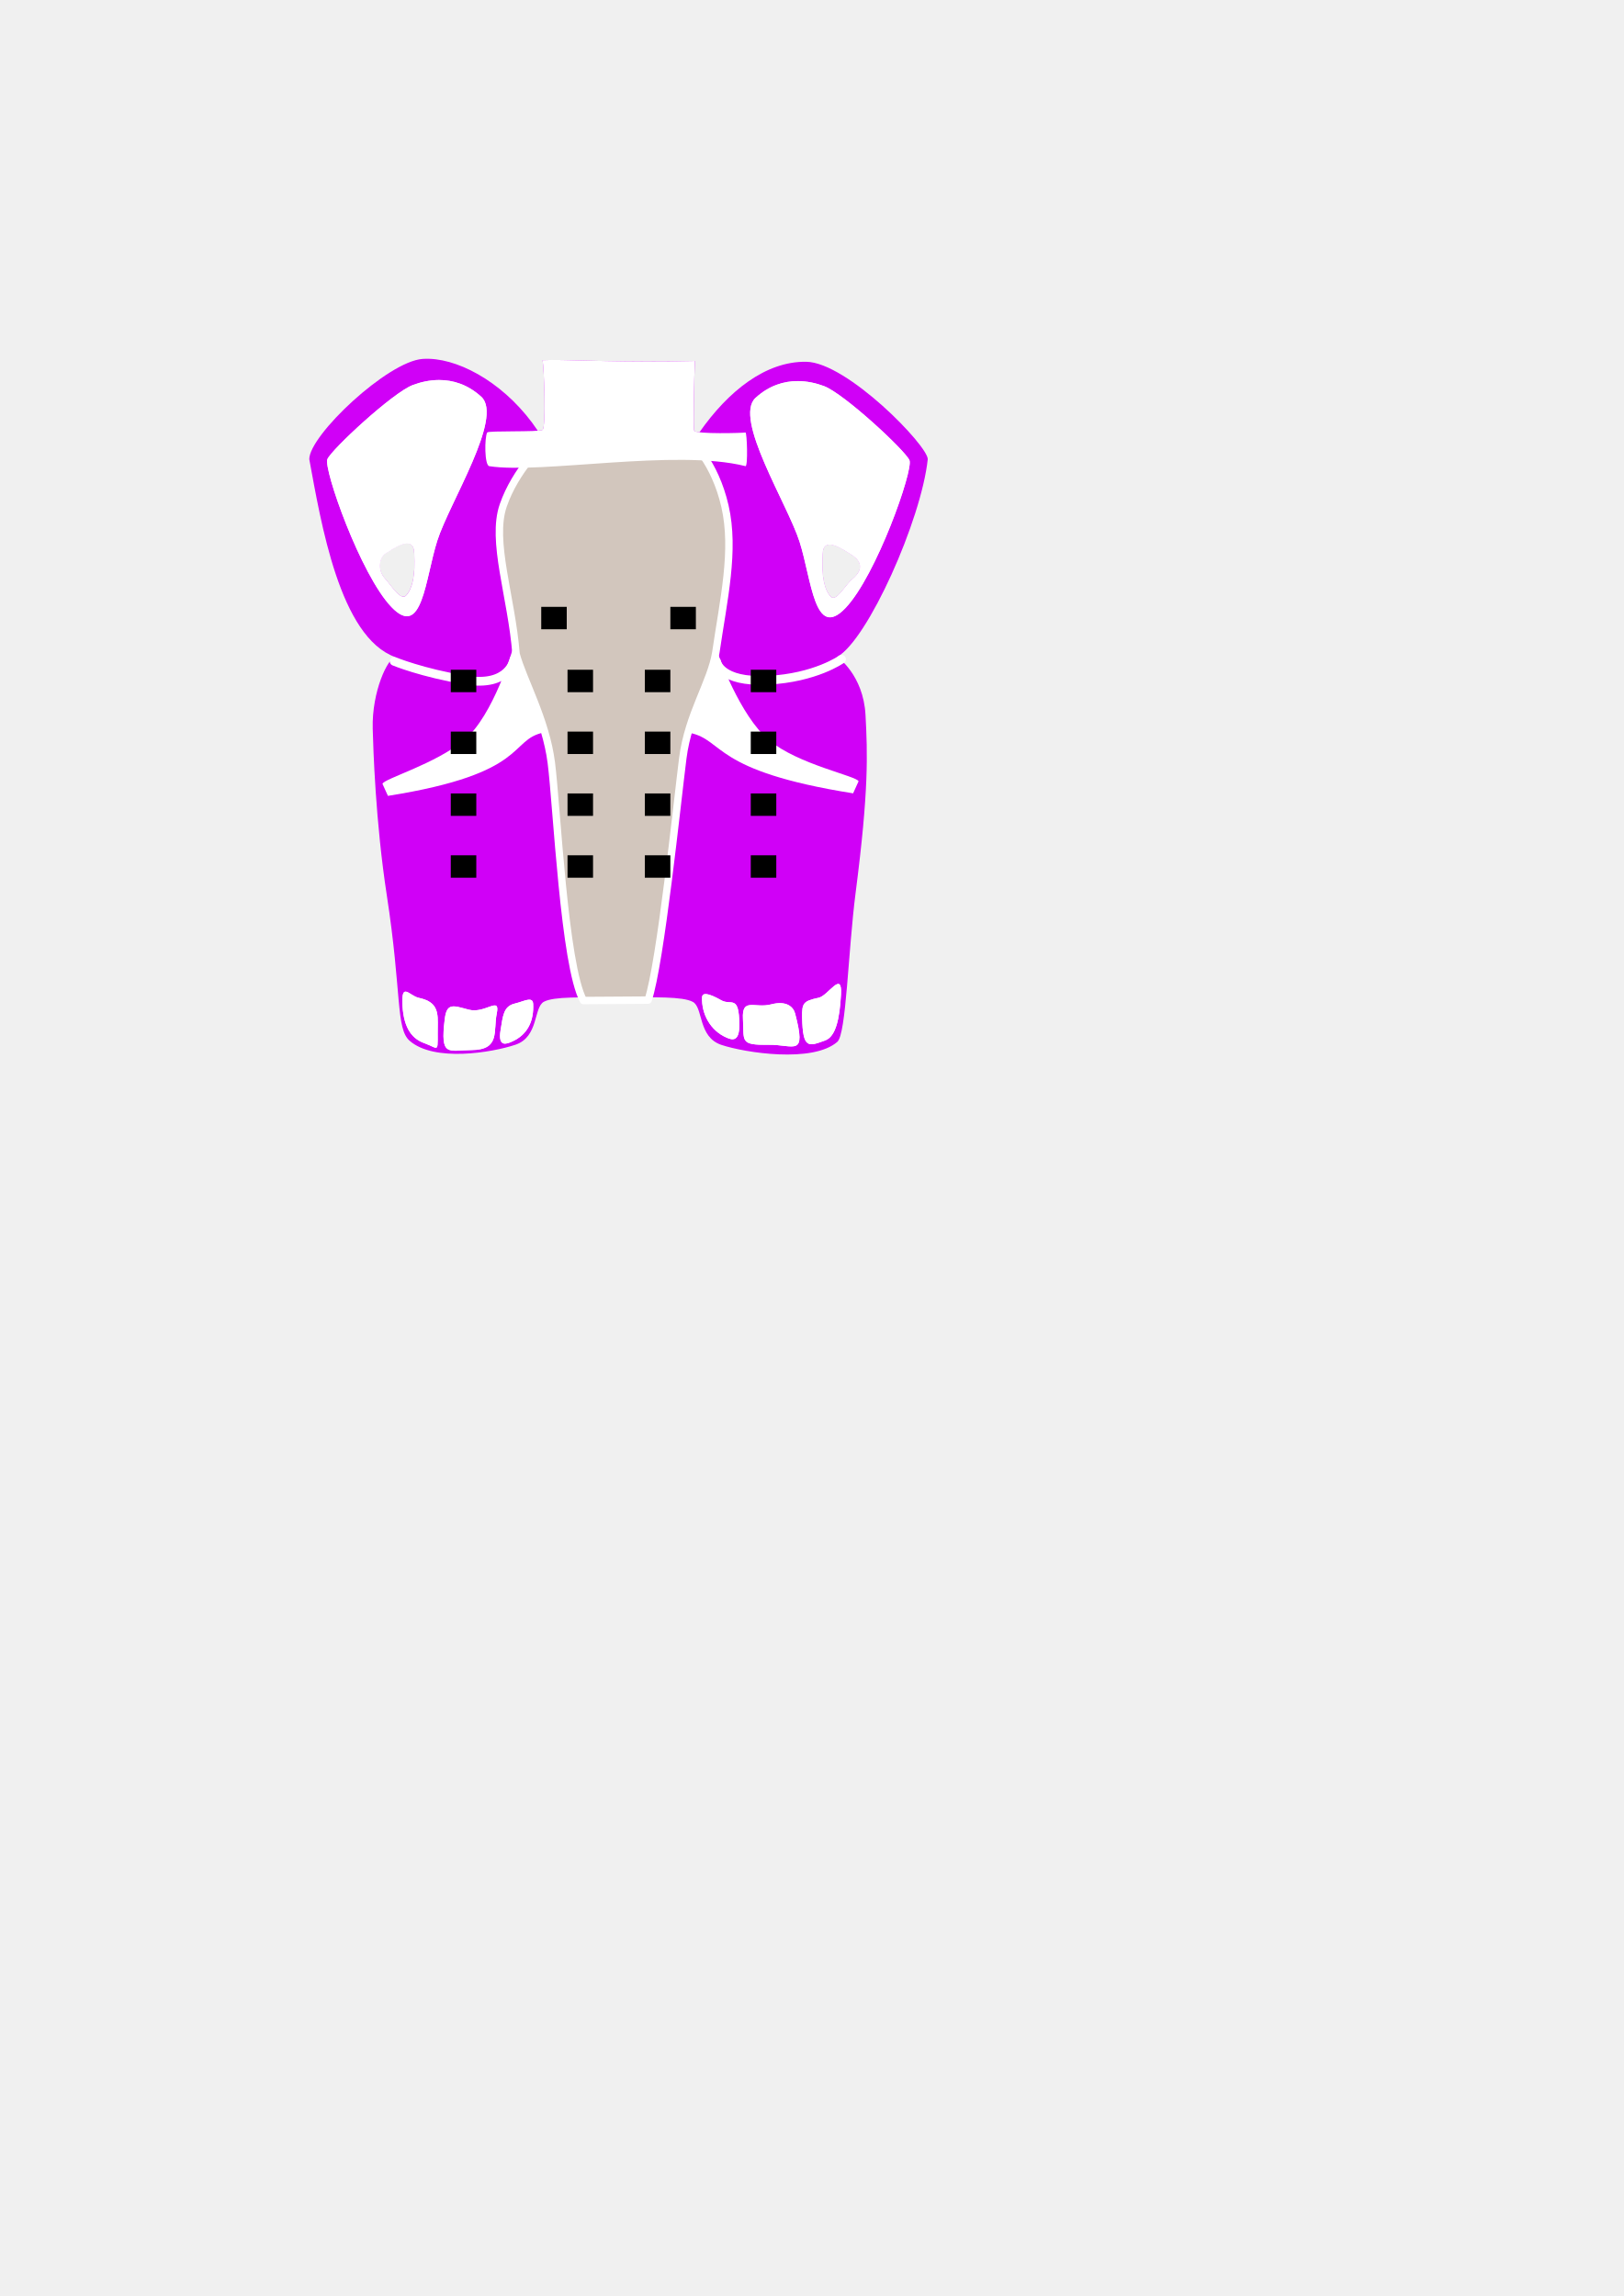
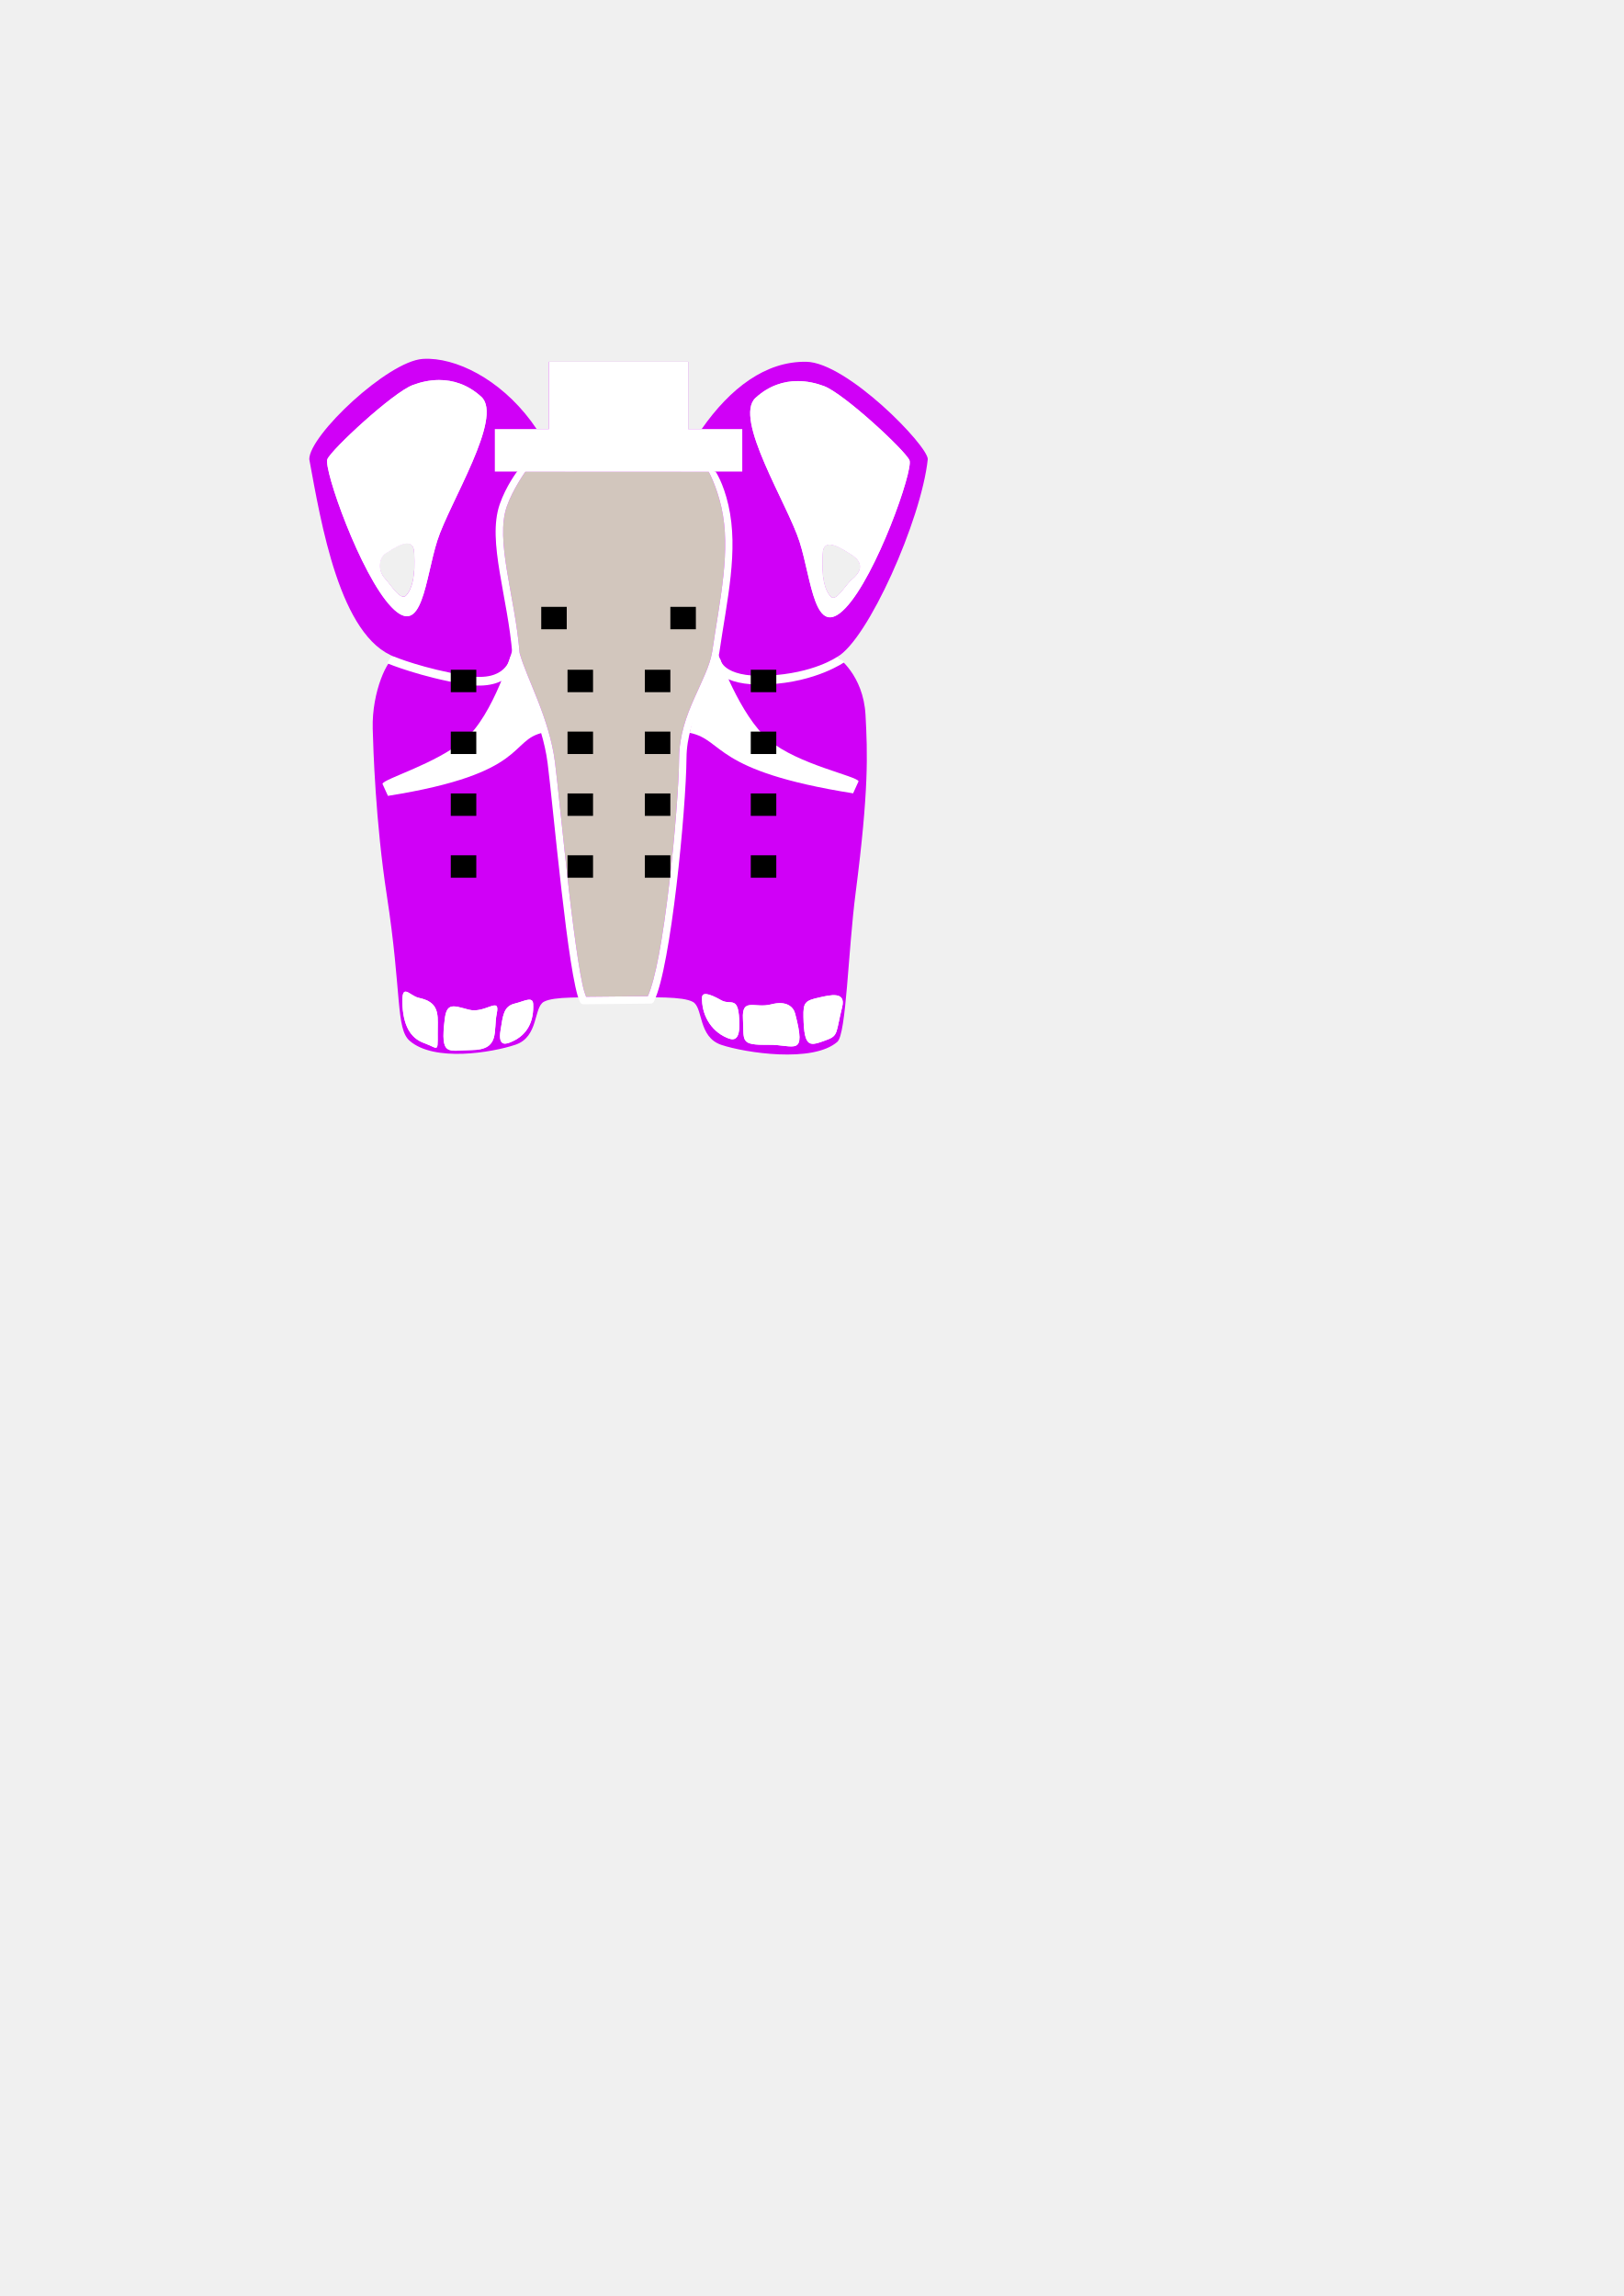
<svg xmlns="http://www.w3.org/2000/svg" width="210mm" height="297mm" viewBox="0 0 210 297" version="1.1" id="svg5">
  <defs id="defs2" />
  <g id="layer1">
-     <path id="path1064" style="fill:#d000f7;fill-opacity:1;stroke:none;stroke-width:0.231px;stroke-linecap:butt;stroke-linejoin:miter;stroke-opacity:1" d="M 55.525 46.414 C 55.229 46.404 54.939 46.408 54.656 46.429 C 50.137 46.752 39.999 56.306 40 59.401 C 41.505 67.525 43.922 82.441 51.143 85.005 C 50.173 85.068 48.073 89.447 48.205 94.271 C 48.275 96.813 48.557 106.264 50.031 115.838 C 51.972 128.447 51.177 133.067 52.987 134.637 C 56.172 137.399 63.583 136.167 66.646 135.148 C 69.708 134.129 68.986 130.292 70.354 129.577 C 71.677 128.886 75.039 129.029 79.904 129.018 C 84.768 129.008 88.241 128.884 89.6 129.595 C 90.968 130.31 90.246 134.146 93.308 135.165 C 96.37 136.184 105.104 137.535 108.29 134.773 C 109.464 133.755 109.669 123.168 110.667 115.433 C 112.377 102.188 112.209 97.486 111.94 92.488 C 111.659 87.265 108.284 84.967 108.284 84.967 C 112.219 82.773 119.147 67.306 119.991 59.401 C 120.008 57.652 109.552 46.876 104.275 46.797 C 99.011 46.718 94.163 50.624 90.46 55.921 C 90.084 55.873 89.836 55.808 89.792 55.721 C 89.64 55.42 89.782 48.884 89.87 46.701 C 80.822 46.909 74.416 46.56 71.305 46.569 C 70.86 46.571 70.483 46.579 70.175 46.598 C 70.369 47.536 70.64 55.326 70.167 55.616 C 70.093 55.661 69.857 55.692 69.556 55.717 C 65.726 49.983 59.911 46.562 55.525 46.414 z M 52.687 70.289 C 53.18 70.304 53.541 70.615 53.57 71.483 C 53.751 74.529 53.313 76.152 52.537 77.017 C 51.82 77.816 50.532 75.642 49.743 74.788 C 48.787 73.753 49.034 72.073 49.875 71.565 C 50.4 71.248 51.68 70.33 52.586 70.289 C 52.62 70.288 52.654 70.288 52.687 70.289 z M 107.273 70.44 C 107.306 70.439 107.34 70.439 107.374 70.441 C 108.28 70.481 109.559 71.399 110.085 71.716 C 110.925 72.224 112.137 73.357 110.217 74.939 C 109.32 75.679 108.141 77.967 107.424 77.168 C 106.648 76.303 106.209 74.68 106.39 71.634 C 106.419 70.766 106.78 70.455 107.273 70.44 z " />
+     <path id="path1064" style="fill:#d000f7;fill-opacity:1;stroke:none;stroke-width:0.231px;stroke-linecap:butt;stroke-linejoin:miter;stroke-opacity:1" d="m 55.525,46.414 c -0.297,-0.01 -0.587,-0.005 -0.869,0.015 -4.519,0.323 -14.657,9.877 -14.656,12.972 1.505,8.124 3.921,23.04 11.142,25.604 -0.969,0.063 -3.07,4.442 -2.937,9.266 0.07,2.542 0.352,11.994 1.826,21.568 1.941,12.609 1.145,17.228 2.956,18.798 3.185,2.762 10.596,1.53 13.659,0.511 3.062,-1.019 2.34,-4.856 3.708,-5.571 1.323,-0.692 4.685,-0.548 9.55,-0.559 4.864,-0.011 8.337,-0.134 9.697,0.576 1.368,0.715 0.646,4.552 3.708,5.571 3.062,1.019 11.796,2.37 14.982,-0.392 1.174,-1.018 1.379,-11.605 2.378,-19.34 1.709,-13.245 1.542,-17.947 1.273,-22.944 -0.281,-5.224 -3.656,-7.521 -3.656,-7.521 3.935,-2.194 10.863,-17.661 11.707,-25.567 0.017,-1.748 -10.44,-12.525 -15.716,-12.604 -5.263,-0.079 -9.827,3.407 -13.529,8.703 C 90.363,55.501 89,55.5 89,55.5 V 46.8 L 71,46.8 v 8.7 c 0,0 -1.296,8.48e-4 -1.593,8.48e-4 -3.83,-5.734 -9.497,-8.939 -13.882,-9.087 z m -2.839,23.875 c 0.493,0.015 0.854,0.326 0.883,1.195 0.181,3.046 -0.257,4.669 -1.033,5.534 -0.717,0.799 -2.004,-1.375 -2.794,-2.229 -0.957,-1.035 -0.709,-2.716 0.132,-3.223 0.525,-0.317 1.805,-1.235 2.711,-1.276 0.034,-0.002 0.067,-0.002 0.1,-5.17e-4 z m 54.586,0.151 c 0.033,-0.001 0.067,-0.001 0.101,5.17e-4 0.906,0.041 2.185,0.958 2.711,1.275 0.841,0.507 2.052,1.641 0.132,3.223 -0.897,0.74 -2.076,3.028 -2.793,2.229 -0.776,-0.865 -1.215,-2.488 -1.034,-5.534 0.029,-0.869 0.39,-1.179 0.883,-1.194 z" />
    <g id="layer6">
-       <path id="path5555-9-6" style="fill:#d2c6bd;fill-opacity:1;stroke:none;stroke-width:0.959;stroke-linecap:round;stroke-linejoin:round;stroke-dasharray:none;stroke-opacity:1" d="M 75.464,129.431 C 72.976,124.862 72.035,104.328 71.314,98.672 70.593,93.016 67.661,87.966 66.752,84.597 66.166,77.183 63.502,69.992 65.098,65.384 c 1.596,-4.607 5.153,-7.927 5.869,-8.654 6.907,-0.124 11.019,0.067 17.817,-0.04 0.582,0.154 3.678,3.064 4.99,8.805 1.312,5.741 -0.185,12.067 -1.181,18.9 -0.634,3.877 -3.551,8.014 -4.272,13.67 -0.721,5.656 -2.882,26.559 -4.489,31.312 z" />
+       <path id="path5555-9-6" style="fill:#d2c6bd;fill-opacity:1;stroke:none;stroke-width:0;stroke-linecap:round;stroke-linejoin:round;stroke-dasharray:none;stroke-opacity:1" d="m 67.966,60.985 c 0,0 -1.654,2.316 -2.427,4.549 -0.745,2.152 -0.506,5.038 0.03,8.318 0.533,3.256 1.335,6.896 1.637,10.618 0.874,3.235 3.836,8.352 4.573,14.131 0.364,2.853 1.029,9.816 1.791,16.434 0.381,3.309 0.787,6.53 1.187,9.094 0.2,1.282 0.399,2.4 0.592,3.278 0.164,0.749 0.322,1.212 0.453,1.532 l 7.982,-0.078 c 0.466,-1.024 0.978,-2.916 1.44,-5.403 0.484,-2.607 0.931,-5.759 1.314,-8.982 0.765,-6.446 1.268,-13.191 1.292,-16.423 0.022,-2.951 0.964,-5.472 1.956,-7.712 0.992,-2.239 2.025,-4.21 2.322,-6.032 v 0.008 c 0.999,-6.859 2.464,-13.135 1.187,-18.723 -0.641,-2.807 -1.654,-4.597 -1.654,-4.597 z" />
    </g>
    <g id="layer2" transform="matrix(0.9675774,0,0,0.9706236,1.296905,1.350124)">
-       <path style="fill:none;stroke:#ffffff;stroke-width:1.165;stroke-linecap:round;stroke-linejoin:miter;stroke-dasharray:none;stroke-opacity:1" d="m 51.343,86.742 c 0,0 3.711,1.54 9.567,2.502 5.856,0.962 6.464,-2.765 6.464,-2.765" id="path2001" />
-       <path style="fill:none;stroke:#ffffff;stroke-width:1.165;stroke-linecap:round;stroke-linejoin:miter;stroke-dasharray:none;stroke-opacity:1" d="m 111.144,86.469 c 0,0 -3.494,2.491 -9.878,2.798 -6.384,0.306 -6.821,-2.474 -6.821,-2.474" id="path2001-7" />
-       <path id="path5555-9" style="fill:none;fill-opacity:1;stroke:#ffffff;stroke-width:0.99;stroke-linecap:round;stroke-linejoin:round;stroke-dasharray:none;stroke-opacity:1" d="M 76.642,131.95 C 74.07,127.242 73.098,106.086 72.353,100.259 71.607,94.432 68.577,89.23 67.638,85.758 67.032,78.12 64.279,70.711 65.928,65.964 c 1.649,-4.747 5.326,-8.167 6.066,-8.916 7.139,-0.128 11.388,0.069 18.414,-0.041 0.601,0.158 3.801,3.157 5.157,9.071 1.356,5.914 -0.191,12.432 -1.22,19.472 -0.655,3.995 -3.67,8.256 -4.415,14.084 -0.746,5.827 -2.979,27.363 -4.639,32.259 z" />
+       <path style="color:#000000;fill:#ffffff;stroke-linecap:round;-inkscape-stroke:none" d="m 67.467,85.902 c -0.318,-0.051 -0.617,0.165 -0.668,0.482 0,0 -0.111,0.724 -0.855,1.408 -0.745,0.684 -2.133,1.336 -4.939,0.875 -5.797,-0.952 -9.5,-2.489 -9.5,-2.489 -0.297,-0.124 -0.676,0.028 -0.8,0.325 -0.124,0.297 -0.432,0.439 -0.135,0.562 0,0 4.329,1.78 10.245,2.751 3.05,0.501 4.895,-0.229 5.918,-1.168 1.023,-0.939 1.217,-2.078 1.217,-2.078 0.053,-0.318 -0.164,-0.619 -0.482,-0.67 z" id="path2001" />
+       <path style="color:#000000;fill:#ffffff;stroke-linecap:round;-inkscape-stroke:none" d="m 110.568,86.143 c 0,0 -3.092,2.213 -9.335,2.513 -3.107,0.149 -4.668,-0.458 -5.436,-1.014 -0.384,-0.278 -0.577,-0.544 -0.68,-0.73 -0.102,-0.186 -0.099,-0.211 -0.099,-0.211 -0.05,-0.318 -0.348,-0.534 -0.666,-0.484 -0.318,0.05 -0.534,0.348 -0.484,0.666 0,0 0.053,0.294 0.232,0.619 0.179,0.326 0.494,0.736 1.018,1.115 1.047,0.758 2.892,1.358 6.169,1.201 6.525,-0.313 10.265,-2.98 10.265,-2.98 z" id="path2001-7" />
+       <path style="color:#000000;fill:#ffffff;stroke-linecap:round;stroke-linejoin:round;-inkscape-stroke:none" d="m 67.797,61.43 c 0,0 -1.486,1.925 -2.336,4.371 -0.879,2.529 -0.573,5.635 -0.012,9.057 0.561,3.421 1.396,7.166 1.695,10.939 0.002,0.03 0.008,0.06 0.016,0.09 0.977,3.61 3.972,8.739 4.701,14.436 0.37,2.888 1.063,10.086 1.852,16.918 0.394,3.416 0.813,6.744 1.23,9.41 0.209,1.333 0.417,2.499 0.623,3.436 0.206,0.936 0.396,1.627 0.637,2.092 0.086,0.166 0.257,0.269 0.443,0.268 l 8.98,-0.088 c 0.187,-0.002 0.357,-0.108 0.439,-0.275 0.611,-1.226 1.14,-3.376 1.646,-6.096 0.507,-2.719 0.972,-5.983 1.369,-9.318 0.794,-6.671 1.316,-13.608 1.342,-17.029 0.022,-2.834 0.928,-5.283 1.936,-7.551 1.008,-2.267 2.102,-4.384 2.45,-6.502 7e-4,-0.003 0.001,-0.006 0.002,-0.01 1.025,-7.013 2.605,-13.581 1.213,-19.652 -0.693,-3.022 -1.717,-4.476 -1.717,-4.476 0,0 -17.725,-3.518 -26.509,-0.018 z m 25.576,0.023 c 0,0 1.046,1.844 1.709,4.736 1.32,5.757 -0.194,12.222 -1.227,19.289 v -0.008 c -0.308,1.877 -1.375,3.908 -2.4,6.215 -1.025,2.307 -1.998,4.905 -2.021,7.945 -0.025,3.33 -0.545,10.279 -1.336,16.92 -0.395,3.321 -0.857,6.568 -1.357,9.254 -0.478,2.562 -1.007,4.511 -1.488,5.566 l -8.25,0.08 c -0.136,-0.329 -0.299,-0.807 -0.469,-1.578 -0.199,-0.904 -0.405,-2.056 -0.611,-3.377 -0.414,-2.642 -0.833,-5.96 -1.227,-9.369 -0.787,-6.819 -1.476,-13.993 -1.852,-16.932 -0.762,-5.954 -3.823,-11.226 -4.727,-14.559 -0.312,-3.836 -1.141,-7.585 -1.691,-10.939 -0.555,-3.38 -0.802,-6.353 -0.031,-8.57 0.799,-2.3 2.509,-4.686 2.509,-4.686 z" id="path5555-9" />
      <path style="fill:#ffffff;fill-opacity:1;stroke:none;stroke-width:0.265px;stroke-linecap:butt;stroke-linejoin:miter;stroke-opacity:1" d="m 112.692,104.337 c -18.939,-2.997 -17.149,-7.09 -21.842,-8.065 0.983,-5.129 3.812,-10.481 3.812,-10.481 0,0 2.874,8.172 6.762,11.441 3.888,3.269 11.832,4.811 11.997,5.504" id="path9647-4" />
      <path style="fill:#ffffff;fill-opacity:1;stroke:none;stroke-width:0.265px;stroke-linecap:butt;stroke-linejoin:miter;stroke-opacity:1" d="m 50.513,104.675 c 18.939,-2.997 16.124,-7.469 20.817,-8.444 -0.983,-5.129 -4.122,-11.148 -4.122,-11.148 0,0 -2.564,8.839 -6.452,12.107 -3.888,3.269 -10.807,5.19 -10.971,5.883" id="path9647-4-8" />
-       <path id="rect9794" style="fill:#ffffff;stroke-width:0.589;stroke-linecap:round;stroke-linejoin:round;stroke-miterlimit:3" d="m 71.302,46.564 c -0.444,0.001 -0.822,0.01 -1.13,0.028 0.194,0.938 0.465,8.729 -0.008,9.019 -0.493,0.302 -7.016,0.076 -7.155,0.334 -0.35,0.653 -0.362,4.257 0.274,4.357 6.709,1.047 24.129,-2.278 33.129,-0.004 0.343,0.087 0.203,-4.402 0,-4.353 -0.281,0.068 -6.386,0.239 -6.623,-0.23 -0.152,-0.301 -0.01,-6.836 0.078,-9.02 -9.048,0.209 -15.454,-0.141 -18.565,-0.131 z" transform="matrix(1.033509,0,0,1.030266,-1.340363,-1.390986)" />
+       <path id="rect9794" style="display:inline;fill:#ffffff;stroke-width:0;stroke-linecap:round;stroke-linejoin:round;stroke-miterlimit:3;stroke-dasharray:none" d="m 71,46.8 v 8.7 h -7 v 5.5 h 32 v -5.5 H 89 l -3e-6,-8.7 z" transform="matrix(1.033509,0,0,1.030266,-1.340363,-1.390986)" />
      <path style="fill:#ffffff;fill-opacity:0.982;stroke:none;stroke-width:0.174px;stroke-linecap:butt;stroke-linejoin:miter;stroke-opacity:1" d="m 52.465,132.627 c -0.179,-3.259 0.902,-1.305 2.186,-1.031 2.027,0.434 2.568,1.38 2.532,3.29 -0.082,4.306 0.374,3.532 -1.83,2.735 -1.407,-0.509 -2.709,-1.736 -2.888,-4.995 z" id="path2146-3-6-7" />
      <path style="fill:#ffffff;fill-opacity:0.982;stroke:none;stroke-width:0.178px;stroke-linecap:butt;stroke-linejoin:miter;stroke-opacity:1" d="m 58.117,134.398 c 0.274,-2.199 1.155,-1.764 3.207,-1.229 2.207,0.575 4.238,-1.883 3.744,0.495 -0.494,2.378 0.503,4.861 -3.386,4.89 -3.089,0.022 -4.208,0.999 -3.565,-4.156 z" id="path2146-3-0" />
      <path style="fill:#ffffff;fill-opacity:0.982;stroke:none;stroke-width:0.174px;stroke-linecap:butt;stroke-linejoin:miter;stroke-opacity:1" d="m 67.476,132.356 c 1.237,-0.29 2.4,-1.018 2.455,0.045 0.111,2.152 -0.648,4.089 -2.874,5.044 -0.651,0.279 -1.867,0.803 -1.482,-1.543 0.312,-1.896 0.381,-3.189 1.901,-3.546 z" id="path2146-3-6-2-9" />
-       <path style="fill:#ffffff;fill-opacity:0.982;stroke:none;stroke-width:0.174px;stroke-linecap:butt;stroke-linejoin:miter;stroke-opacity:1" d="m 111.08,131.136 c 0.179,-3.259 -1.704,0.171 -2.987,0.445 -2.027,0.434 -2.246,0.69 -2.21,2.6 0.082,4.306 0.884,3.882 3.087,3.085 1.407,-0.509 1.931,-2.872 2.11,-6.13 z" id="path2146-3-6-6-3" />
+       <path style="fill:#ffffff;fill-opacity:1;stroke:none;stroke-width:0.174px;stroke-linecap:butt;stroke-linejoin:miter;stroke-opacity:1" d="m 111.232,132.805 c 0.538,-2.146 -1.682,-1.557 -2.966,-1.283 -2.027,0.434 -2.246,0.69 -2.21,2.6 0.082,4.306 0.884,3.882 3.087,3.085 1.609,-0.582 1.226,-0.961 2.089,-4.402 z" id="path2146-3-6-6-3-7" />
      <path style="fill:#ffffff;fill-opacity:0.982;stroke:none;stroke-width:0.178px;stroke-linecap:butt;stroke-linejoin:miter;stroke-opacity:1" d="m 104.948,133.693 c -0.238,-0.904 -1.155,-1.764 -3.207,-1.229 -2.207,0.575 -3.937,-0.979 -3.766,1.96 0.171,2.939 -0.481,3.479 3.408,3.425 3.438,-0.048 5.119,1.753 3.565,-4.156 z" id="path2146-3-7-6" />
      <path style="fill:#ffffff;fill-opacity:0.982;stroke:none;stroke-width:0.174px;stroke-linecap:butt;stroke-linejoin:miter;stroke-opacity:1" d="m 95.073,131.918 c -1.836,-1.046 -2.541,-1.014 -2.565,-0.384 -0.081,2.154 1.061,4.412 3.287,5.366 0.651,0.279 1.709,0.674 1.695,-1.703 -0.024,-4.133 -1.098,-2.527 -2.417,-3.279 z" id="path2146-3-6-2-5-0" />
      <path id="path2146-5-4-6" style="fill:#ffffff;fill-opacity:0.833;stroke:none;stroke-width:0.265px;stroke-linecap:butt;stroke-linejoin:miter;stroke-opacity:1" d="m 57.335,49.257 c -1.239,0.004 -2.431,0.27 -3.496,0.669 -2.672,1 -10.888,8.603 -11.422,9.889 -0.533,1.286 4.43,15.398 8.571,19.705 4.141,4.307 4.501,-3.782 6.125,-8.851 1.624,-5.068 8.885,-16.444 5.879,-19.179 -1.808,-1.645 -3.787,-2.239 -5.658,-2.233 z M 52.969,77.981 c -0.741,0.823 -2.071,-1.416 -2.887,-2.296 -0.989,-1.066 -0.733,-2.798 0.136,-3.321 0.869,-0.523 3.734,-2.63 3.819,-0.084 0.187,3.138 -0.266,4.81 -1.068,5.701 z" />
      <path id="path2146-5-4-5-2" style="fill:#ffffff;fill-opacity:0.833;stroke:none;stroke-width:0.265px;stroke-linecap:butt;stroke-linejoin:miter;stroke-opacity:1" d="m 105.311,49.4 c 1.239,0.004 2.431,0.27 3.496,0.669 2.672,1 10.888,8.603 11.422,9.889 0.533,1.286 -4.43,15.398 -8.571,19.705 -4.141,4.307 -4.501,-3.782 -6.125,-8.851 -1.624,-5.068 -8.885,-16.444 -5.879,-19.179 1.808,-1.645 3.787,-2.239 5.658,-2.233 z m 4.367,28.724 c 0.741,0.823 1.959,-1.534 2.887,-2.296 1.984,-1.63 0.733,-2.798 -0.136,-3.321 -0.869,-0.523 -3.734,-2.63 -3.819,-0.084 -0.187,3.138 0.266,4.81 1.068,5.701 z" />
    </g>
    <g id="layer3" transform="matrix(0.9675774,0,0,0.9706236,1.296905,1.350124)">
      <path id="path2146-5-4" style="fill:#ffffff;fill-opacity:1;stroke:none;stroke-width:0.265px;stroke-linecap:butt;stroke-linejoin:miter;stroke-opacity:1" d="m 57.335,49.25 c -1.239,0.004 -2.431,0.27 -3.496,0.669 -2.672,1 -10.888,8.603 -11.422,9.889 -0.533,1.286 4.43,15.398 8.571,19.705 4.141,4.307 4.501,-3.782 6.125,-8.851 1.624,-5.068 8.885,-16.444 5.879,-19.179 -1.808,-1.645 -3.787,-2.239 -5.658,-2.233 z m -4.367,28.724 c -0.741,0.823 -2.071,-1.416 -2.887,-2.296 -0.989,-1.066 -0.733,-2.798 0.136,-3.321 0.869,-0.523 3.734,-2.63 3.819,-0.084 0.187,3.138 -0.266,4.81 -1.068,5.701 z" />
      <path id="path2146-5-4-5" style="fill:#ffffff;fill-opacity:1;stroke:none;stroke-width:0.265px;stroke-linecap:butt;stroke-linejoin:miter;stroke-opacity:1" d="m 105.311,49.393 c 1.239,0.004 2.431,0.27 3.496,0.669 2.672,1 10.888,8.603 11.422,9.889 0.533,1.286 -4.43,15.398 -8.571,19.705 -4.141,4.307 -4.501,-3.782 -6.125,-8.851 -1.624,-5.068 -8.885,-16.444 -5.879,-19.179 1.808,-1.645 3.787,-2.239 5.658,-2.233 z m 4.367,28.724 c 0.741,0.823 1.959,-1.534 2.887,-2.296 1.984,-1.63 0.733,-2.798 -0.136,-3.321 -0.869,-0.523 -3.734,-2.63 -3.819,-0.084 -0.187,3.138 0.266,4.81 1.068,5.701 z" />
      <path style="fill:#ffffff;fill-opacity:1;stroke:none;stroke-width:0.174px;stroke-linecap:butt;stroke-linejoin:miter;stroke-opacity:1" d="m 52.455,132.623 c -0.179,-3.259 0.902,-1.305 2.186,-1.031 2.027,0.434 2.568,1.38 2.532,3.29 -0.082,4.306 0.374,3.532 -1.83,2.735 -1.407,-0.509 -2.709,-1.736 -2.888,-4.995 z" id="path2146-3-6" />
      <path style="fill:#ffffff;fill-opacity:1;stroke:none;stroke-width:0.178px;stroke-linecap:butt;stroke-linejoin:miter;stroke-opacity:1" d="m 58.107,134.394 c 0.274,-2.199 1.155,-1.764 3.207,-1.229 2.207,0.575 4.238,-1.883 3.744,0.495 -0.494,2.378 0.503,4.861 -3.386,4.89 -3.089,0.022 -4.208,0.999 -3.565,-4.156 z" id="path2146-3" />
      <path style="fill:#ffffff;fill-opacity:1;stroke:none;stroke-width:0.174px;stroke-linecap:butt;stroke-linejoin:miter;stroke-opacity:1" d="m 67.466,132.352 c 1.237,-0.29 2.4,-1.018 2.455,0.045 0.111,2.152 -0.648,4.089 -2.874,5.044 -0.651,0.279 -1.867,0.803 -1.482,-1.543 0.312,-1.896 0.381,-3.189 1.901,-3.546 z" id="path2146-3-6-2" />
-       <path style="fill:#ffffff;fill-opacity:1;stroke:none;stroke-width:0.174px;stroke-linecap:butt;stroke-linejoin:miter;stroke-opacity:1" d="m 111.07,131.133 c 0.179,-3.259 -1.704,0.171 -2.987,0.445 -2.027,0.434 -2.246,0.69 -2.21,2.6 0.082,4.306 0.884,3.882 3.087,3.085 1.407,-0.509 1.931,-2.872 2.11,-6.13 z" id="path2146-3-6-6" />
      <path style="fill:#ffffff;fill-opacity:1;stroke:none;stroke-width:0.178px;stroke-linecap:butt;stroke-linejoin:miter;stroke-opacity:1" d="m 104.939,133.689 c -0.238,-0.904 -1.155,-1.764 -3.207,-1.229 -2.207,0.575 -3.937,-0.979 -3.766,1.96 0.171,2.939 -0.481,3.479 3.408,3.425 3.438,-0.048 5.119,1.753 3.565,-4.156 z" id="path2146-3-7" />
      <path style="fill:#ffffff;fill-opacity:1;stroke:none;stroke-width:0.174px;stroke-linecap:butt;stroke-linejoin:miter;stroke-opacity:1" d="m 95.063,131.914 c -1.836,-1.046 -2.541,-1.014 -2.565,-0.384 -0.081,2.154 1.061,4.412 3.287,5.366 0.651,0.279 1.709,0.674 1.695,-1.703 -0.024,-4.133 -1.098,-2.527 -2.417,-3.279 z" id="path2146-3-6-2-5" />
+       <path style="fill:#ffffff;fill-opacity:1;stroke:none;stroke-width:0.174px;stroke-linecap:butt;stroke-linejoin:miter;stroke-opacity:1" d="m 111.232,132.805 c 0.538,-2.146 -1.682,-1.557 -2.966,-1.283 -2.027,0.434 -2.246,0.69 -2.21,2.6 0.082,4.306 0.884,3.882 3.087,3.085 1.609,-0.582 1.226,-0.961 2.089,-4.402 z" id="path2146-3-6-6-3" />
    </g>
    <g id="layer4" transform="translate(-2.048576,-3.363266)">
      <rect style="fill:#000000;fill-opacity:1;stroke:none;stroke-width:1.165;stroke-miterlimit:3;stroke-dasharray:none;stroke-opacity:1" id="rect2477" width="3.3" height="2.9" x="60.349" y="90" />
      <rect style="fill:#000000;fill-opacity:1;stroke:none;stroke-width:1.165;stroke-miterlimit:3;stroke-dasharray:none;stroke-opacity:1" id="rect2477-6" width="3.3" height="2.9" x="75.449" y="90" />
      <rect style="fill:#000000;fill-opacity:1;stroke:none;stroke-width:1.165;stroke-miterlimit:3;stroke-dasharray:none;stroke-opacity:1" id="rect2477-6-0" width="3.3" height="2.9" x="85.448" y="90" />
      <rect style="fill:#000000;fill-opacity:1;stroke:none;stroke-width:1.165;stroke-miterlimit:3;stroke-dasharray:none;stroke-opacity:1" id="rect2477-6-0-6" width="3.3" height="2.9" x="-102.449" y="-92.9" transform="scale(-1)" />
      <rect style="fill:#000000;fill-opacity:1;stroke:none;stroke-width:1.165;stroke-miterlimit:3;stroke-dasharray:none;stroke-opacity:1" id="rect2477-61" width="3.3" height="2.9" x="60.349" y="98" />
      <rect style="fill:#000000;fill-opacity:1;stroke:none;stroke-width:1.165;stroke-miterlimit:3;stroke-dasharray:none;stroke-opacity:1" id="rect2477-6-8" width="3.3" height="2.9" x="75.449" y="98" />
      <rect style="fill:#000000;fill-opacity:1;stroke:none;stroke-width:1.165;stroke-miterlimit:3;stroke-dasharray:none;stroke-opacity:1" id="rect2477-6-0-7" width="3.3" height="2.9" x="85.448" y="98" />
      <rect style="fill:#000000;fill-opacity:1;stroke:none;stroke-width:1.165;stroke-miterlimit:3;stroke-dasharray:none;stroke-opacity:1" id="rect2477-6-0-6-9" width="3.3" height="2.9" x="-102.449" y="-100.9" transform="scale(-1)" />
      <rect style="fill:#000000;fill-opacity:1;stroke:none;stroke-width:1.165;stroke-miterlimit:3;stroke-dasharray:none;stroke-opacity:1" id="rect2477-0" width="3.3" height="2.9" x="60.349" y="106" />
      <rect style="fill:#000000;fill-opacity:1;stroke:none;stroke-width:1.165;stroke-miterlimit:3;stroke-dasharray:none;stroke-opacity:1" id="rect2477-6-2" width="3.3" height="2.9" x="75.449" y="106" />
      <rect style="fill:#000000;fill-opacity:1;stroke:none;stroke-width:1.165;stroke-miterlimit:3;stroke-dasharray:none;stroke-opacity:1" id="rect2477-6-0-3" width="3.3" height="2.9" x="85.448" y="106" />
      <rect style="fill:#000000;fill-opacity:1;stroke:none;stroke-width:1.165;stroke-miterlimit:3;stroke-dasharray:none;stroke-opacity:1" id="rect2477-6-0-6-7" width="3.3" height="2.9" x="-102.449" y="-108.9" transform="scale(-1)" />
      <rect style="fill:#000000;fill-opacity:1;stroke:none;stroke-width:1.165;stroke-miterlimit:3;stroke-dasharray:none;stroke-opacity:1" id="rect2477-61-9" width="3.3" height="2.9" x="60.349" y="114" />
      <rect style="fill:#000000;fill-opacity:1;stroke:none;stroke-width:1.165;stroke-miterlimit:3;stroke-dasharray:none;stroke-opacity:1" id="rect2477-6-8-2" width="3.3" height="2.9" x="75.449" y="114" />
      <rect style="fill:#000000;fill-opacity:1;stroke:none;stroke-width:1.165;stroke-miterlimit:3;stroke-dasharray:none;stroke-opacity:1" id="rect2477-6-0-7-2" width="3.3" height="2.9" x="85.448" y="114" />
      <rect style="fill:#000000;fill-opacity:1;stroke:none;stroke-width:1.165;stroke-miterlimit:3;stroke-dasharray:none;stroke-opacity:1" id="rect2477-6-0-6-9-8" width="3.3" height="2.9" x="-102.449" y="-116.9" transform="scale(-1)" />
    </g>
    <g id="layer5">
      <rect style="fill:#000000;fill-opacity:1;stroke:none;stroke-width:1.165;stroke-miterlimit:3;stroke-dasharray:none;stroke-opacity:1" id="rect2477-6-9" width="3.3" height="2.9" x="70" y="78.5" />
      <rect style="fill:#000000;fill-opacity:1;stroke:none;stroke-width:1.165;stroke-miterlimit:3;stroke-dasharray:none;stroke-opacity:1" id="rect2477-6-0-31" width="3.3" height="2.9" x="86.7" y="78.5" />
    </g>
  </g>
</svg>
